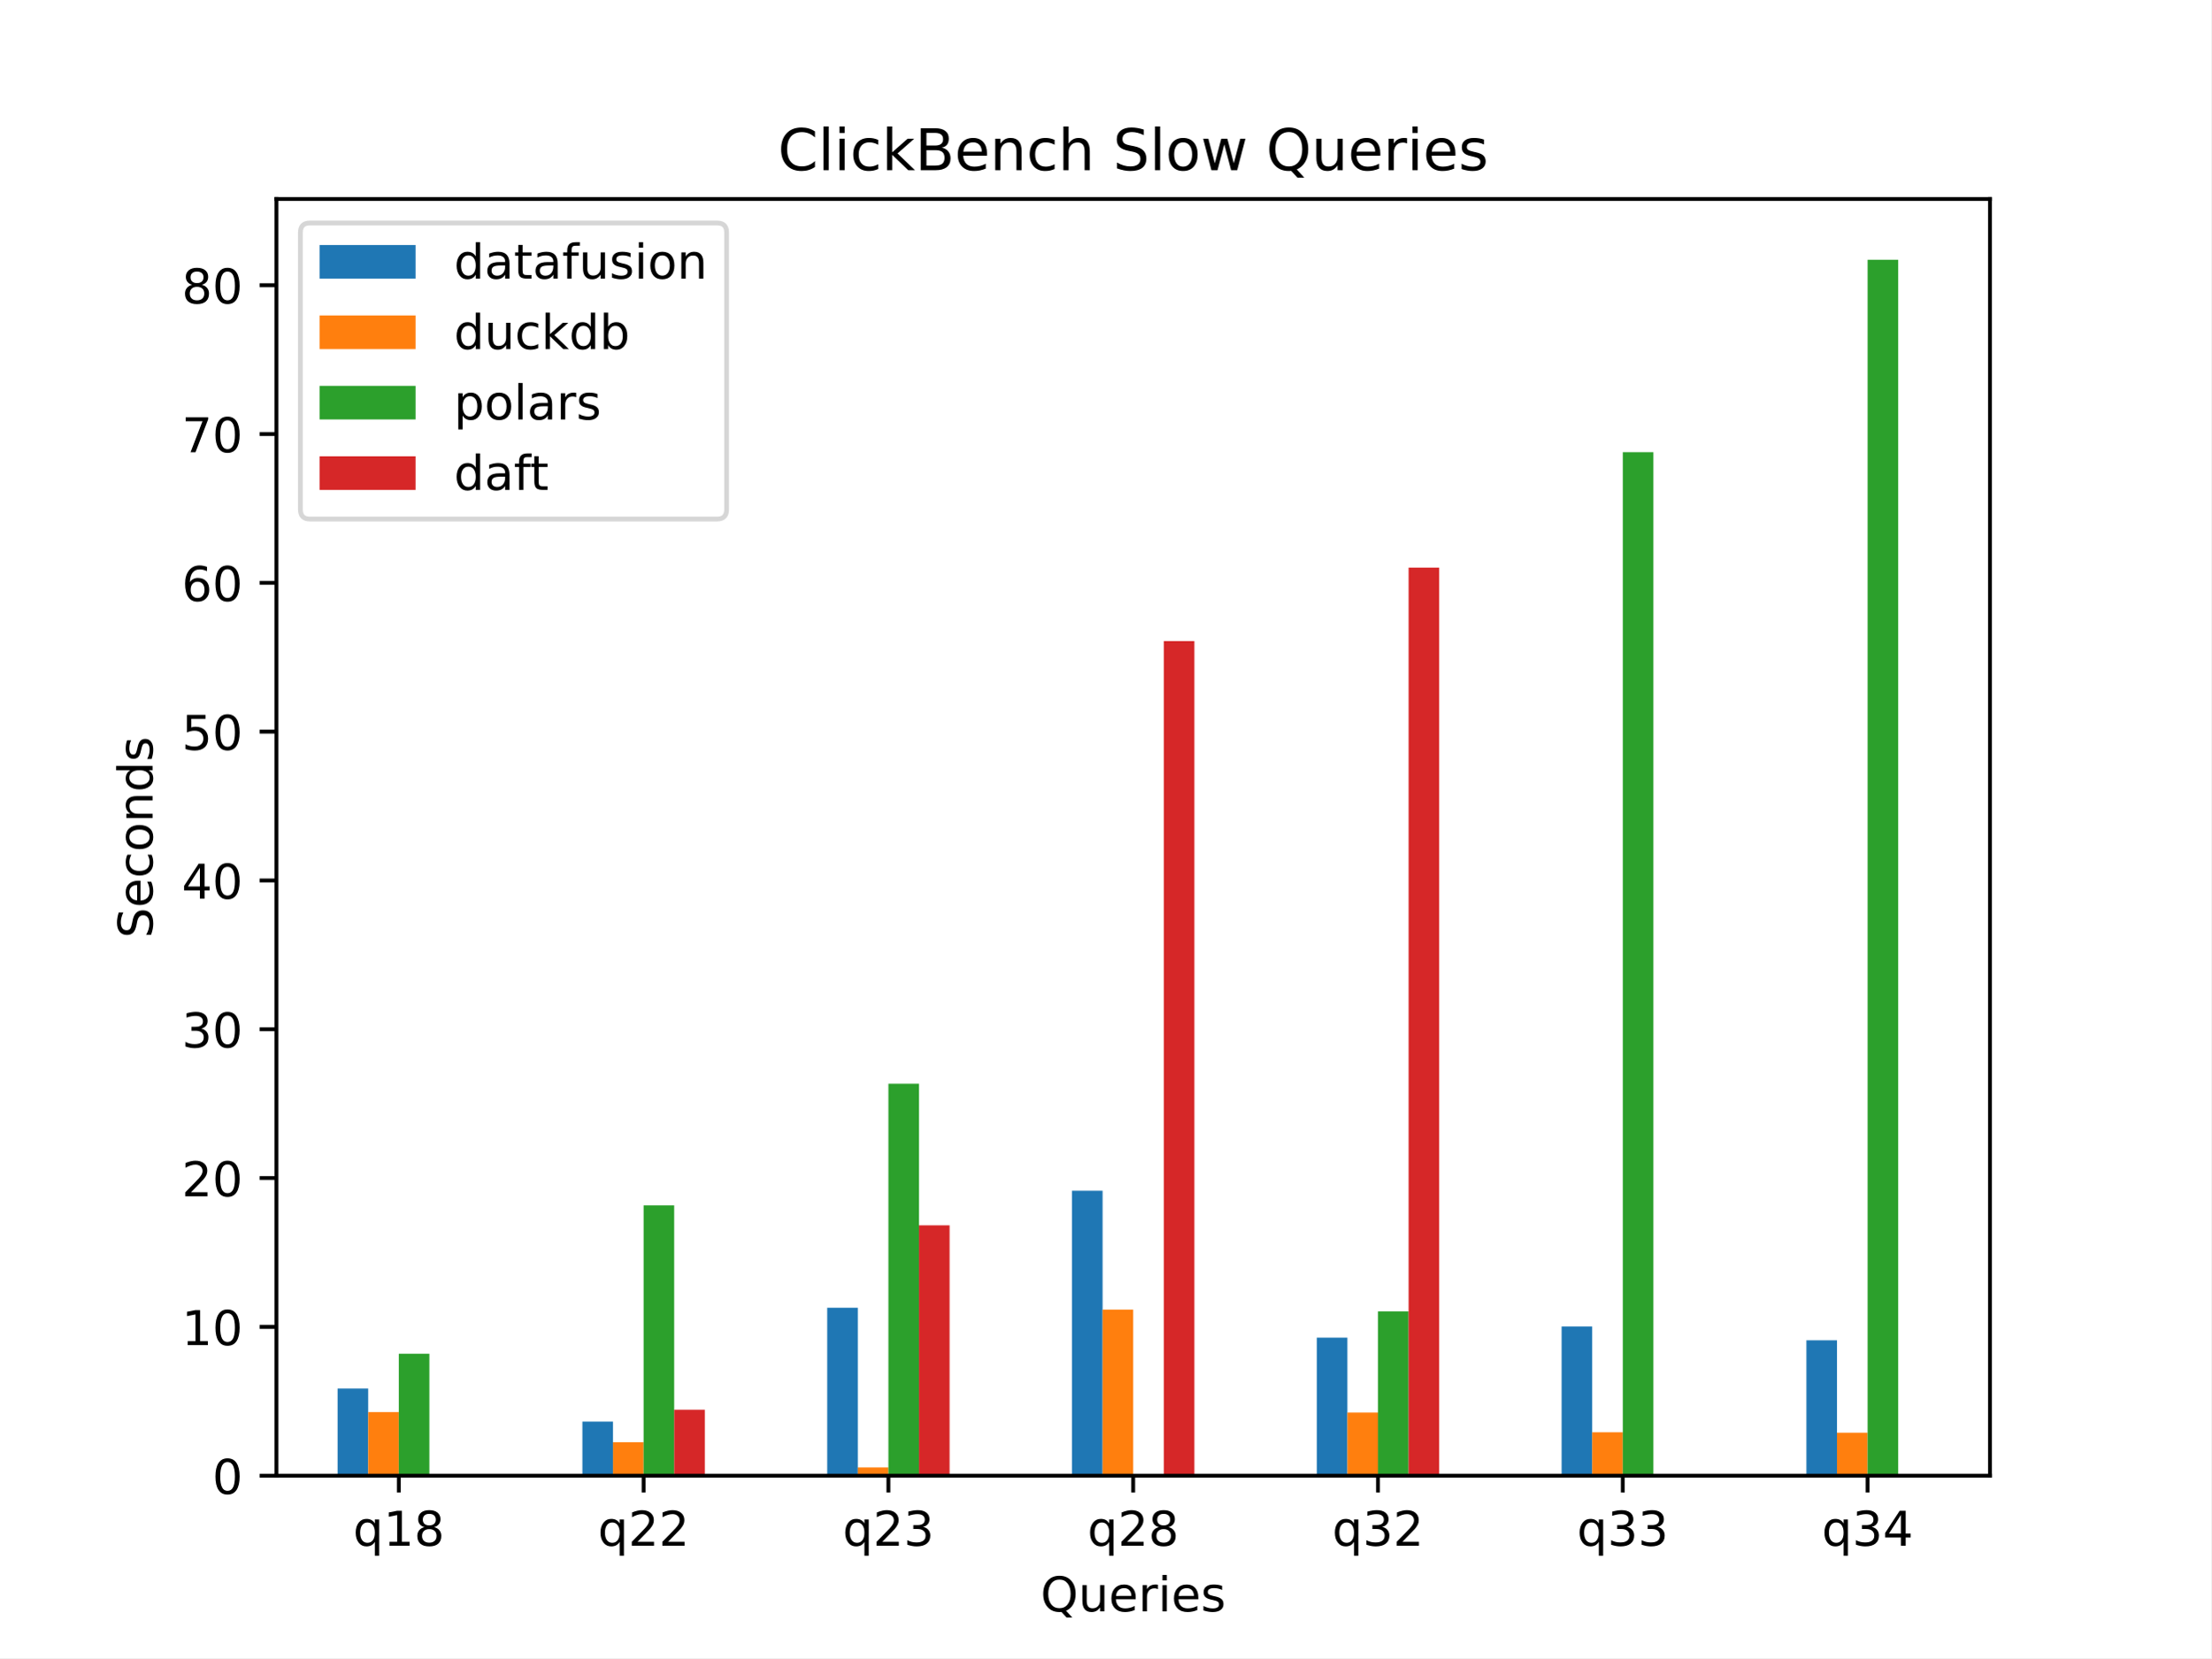
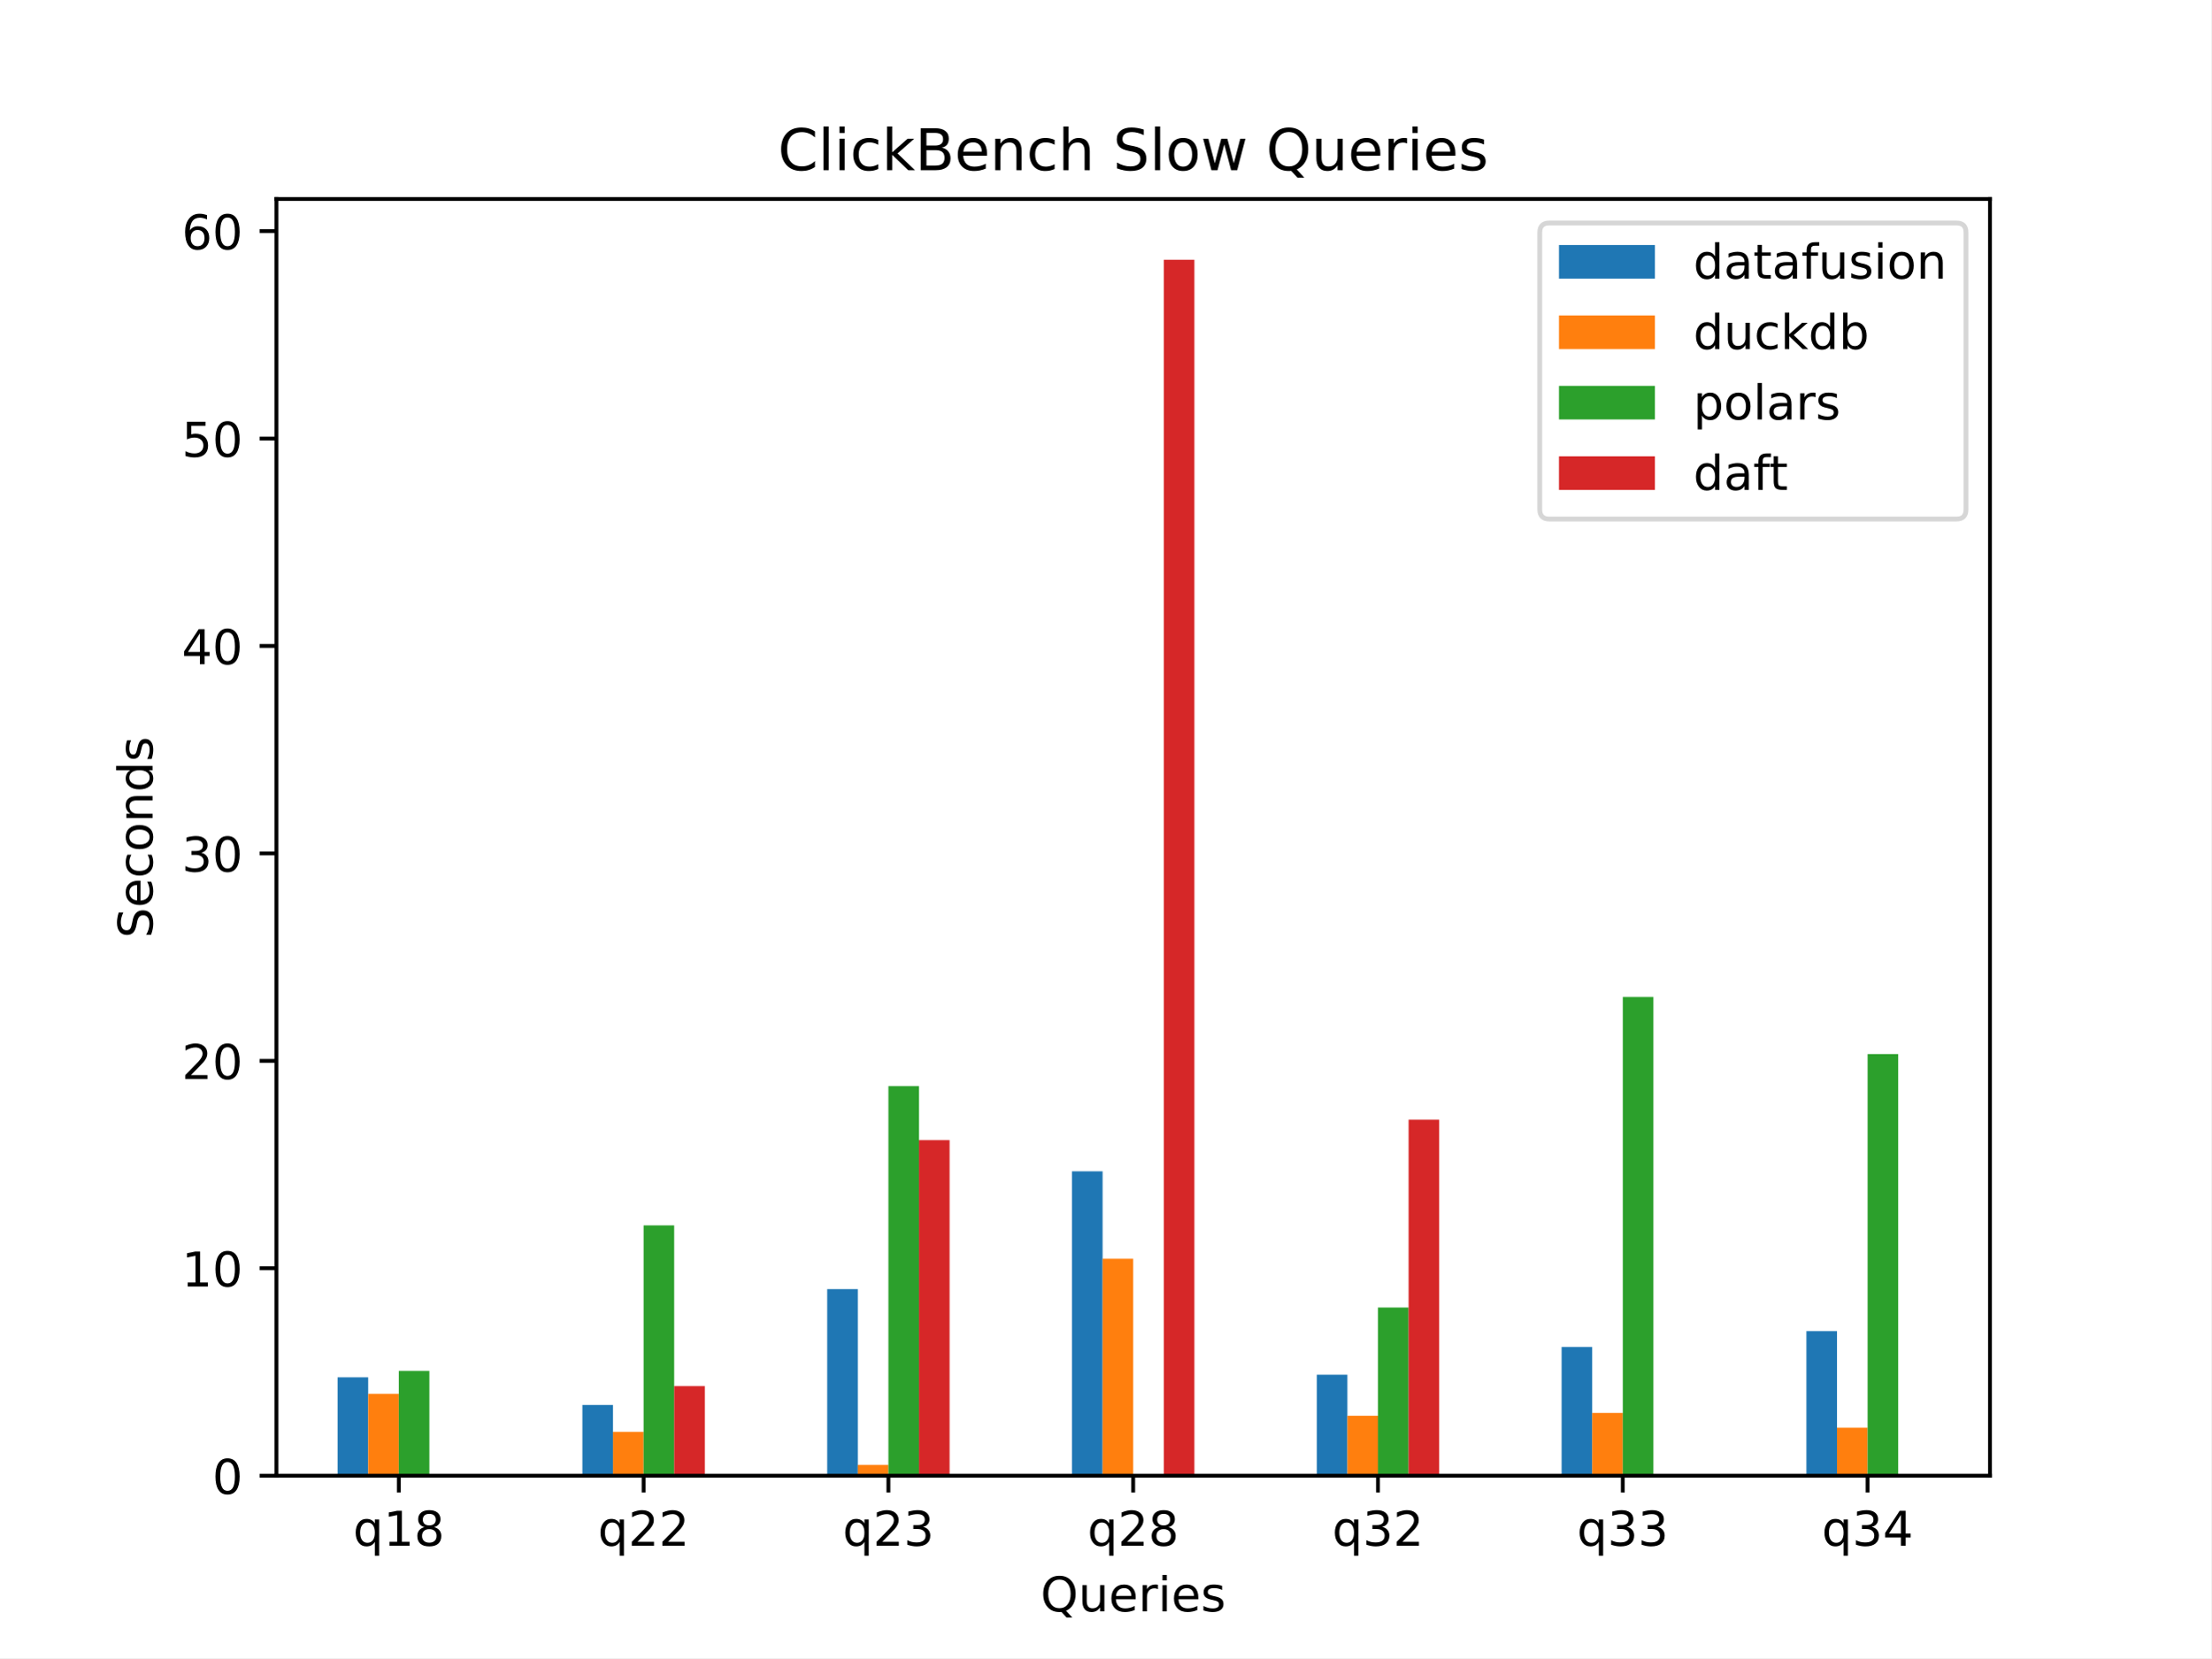
<svg xmlns="http://www.w3.org/2000/svg" xmlns:xlink="http://www.w3.org/1999/xlink" width="460.8pt" height="345.6pt" viewBox="0 0 460.8 345.6" version="1.1">
  <defs>
    <style type="text/css">*{stroke-linejoin: round; stroke-linecap: butt}</style>
  </defs>
  <g id="figure_1">
    <g id="patch_1">
      <path d="M 0 345.6  L 460.8 345.6  L 460.8 0  L 0 0  z " style="fill: #ffffff" />
    </g>
    <g id="axes_1">
      <g id="patch_2">
        <path d="M 57.6 307.584  L 414.72 307.584  L 414.72 41.472  L 57.6 41.472  z " style="fill: #ffffff" />
      </g>
      <g id="patch_3">
-         <path d="M 70.354 307.584  L 76.731 307.584  L 76.731 289.421  L 70.354 289.421  z " clip-path="url(#p7f874fb945)" style="fill: #1f77b4" />
+         <path d="M 70.354 307.584  L 76.731 307.584  L 76.731 287.077  L 70.354 287.077  z " clip-path="url(#p76b7180a8f)" style="fill: #1f77b4" />
      </g>
      <g id="patch_4">
-         <path d="M 121.371 307.584  L 127.749 307.584  L 127.749 296.306  L 121.371 296.306  z " clip-path="url(#p7f874fb945)" style="fill: #1f77b4" />
+         <path d="M 121.371 307.584  L 127.749 307.584  L 127.749 292.837  L 121.371 292.837  z " clip-path="url(#p76b7180a8f)" style="fill: #1f77b4" />
      </g>
      <g id="patch_5">
-         <path d="M 172.389 307.584  L 178.766 307.584  L 178.766 272.574  L 172.389 272.574  z " clip-path="url(#p7f874fb945)" style="fill: #1f77b4" />
+         <path d="M 172.389 307.584  L 178.766 307.584  L 178.766 268.687  L 172.389 268.687  z " clip-path="url(#p76b7180a8f)" style="fill: #1f77b4" />
      </g>
      <g id="patch_6">
-         <path d="M 223.406 307.584  L 229.783 307.584  L 229.783 248.18  L 223.406 248.18  z " clip-path="url(#p7f874fb945)" style="fill: #1f77b4" />
+         <path d="M 223.406 307.584  L 229.783 307.584  L 229.783 244.136  L 223.406 244.136  z " clip-path="url(#p76b7180a8f)" style="fill: #1f77b4" />
      </g>
      <g id="patch_7">
-         <path d="M 274.423 307.584  L 280.8 307.584  L 280.8 278.8  L 274.423 278.8  z " clip-path="url(#p7f874fb945)" style="fill: #1f77b4" />
+         <path d="M 274.423 307.584  L 280.8 307.584  L 280.8 286.532  L 274.423 286.532  z " clip-path="url(#p76b7180a8f)" style="fill: #1f77b4" />
      </g>
      <g id="patch_8">
-         <path d="M 325.44 307.584  L 331.817 307.584  L 331.817 276.492  L 325.44 276.492  z " clip-path="url(#p7f874fb945)" style="fill: #1f77b4" />
+         <path d="M 325.44 307.584  L 331.817 307.584  L 331.817 280.75  L 325.44 280.75  z " clip-path="url(#p76b7180a8f)" style="fill: #1f77b4" />
      </g>
      <g id="patch_9">
-         <path d="M 376.457 307.584  L 382.834 307.584  L 382.834 279.36  L 376.457 279.36  z " clip-path="url(#p7f874fb945)" style="fill: #1f77b4" />
+         <path d="M 376.457 307.584  L 382.834 307.584  L 382.834 277.456  L 376.457 277.456  z " clip-path="url(#p76b7180a8f)" style="fill: #1f77b4" />
      </g>
      <g id="patch_10">
-         <path d="M 76.731 307.584  L 83.109 307.584  L 83.109 294.324  L 76.731 294.324  z " clip-path="url(#p7f874fb945)" style="fill: #ff7f0e" />
+         <path d="M 76.731 307.584  L 83.109 307.584  L 83.109 290.519  L 76.731 290.519  z " clip-path="url(#p76b7180a8f)" style="fill: #ff7f0e" />
      </g>
      <g id="patch_11">
-         <path d="M 127.749 307.584  L 134.126 307.584  L 134.126 300.602  L 127.749 300.602  z " clip-path="url(#p7f874fb945)" style="fill: #ff7f0e" />
+         <path d="M 127.749 307.584  L 134.126 307.584  L 134.126 298.451  L 127.749 298.451  z " clip-path="url(#p76b7180a8f)" style="fill: #ff7f0e" />
      </g>
      <g id="patch_12">
-         <path d="M 178.766 307.584  L 185.143 307.584  L 185.143 305.86  L 178.766 305.86  z " clip-path="url(#p7f874fb945)" style="fill: #ff7f0e" />
+         <path d="M 178.766 307.584  L 185.143 307.584  L 185.143 305.338  L 178.766 305.338  z " clip-path="url(#p76b7180a8f)" style="fill: #ff7f0e" />
      </g>
      <g id="patch_13">
-         <path d="M 229.783 307.584  L 236.16 307.584  L 236.16 272.976  L 229.783 272.976  z " clip-path="url(#p7f874fb945)" style="fill: #ff7f0e" />
+         <path d="M 229.783 307.584  L 236.16 307.584  L 236.16 262.363  L 229.783 262.363  z " clip-path="url(#p76b7180a8f)" style="fill: #ff7f0e" />
      </g>
      <g id="patch_14">
-         <path d="M 280.8 307.584  L 287.177 307.584  L 287.177 294.422  L 280.8 294.422  z " clip-path="url(#p7f874fb945)" style="fill: #ff7f0e" />
+         <path d="M 280.8 307.584  L 287.177 307.584  L 287.177 295.101  L 280.8 295.101  z " clip-path="url(#p76b7180a8f)" style="fill: #ff7f0e" />
      </g>
      <g id="patch_15">
-         <path d="M 331.817 307.584  L 338.194 307.584  L 338.194 298.53  L 331.817 298.53  z " clip-path="url(#p7f874fb945)" style="fill: #ff7f0e" />
+         <path d="M 331.817 307.584  L 338.194 307.584  L 338.194 294.491  L 331.817 294.491  z " clip-path="url(#p76b7180a8f)" style="fill: #ff7f0e" />
      </g>
      <g id="patch_16">
-         <path d="M 382.834 307.584  L 389.211 307.584  L 389.211 298.632  L 382.834 298.632  z " clip-path="url(#p7f874fb945)" style="fill: #ff7f0e" />
+         <path d="M 382.834 307.584  L 389.211 307.584  L 389.211 297.577  L 382.834 297.577  z " clip-path="url(#p76b7180a8f)" style="fill: #ff7f0e" />
      </g>
      <g id="patch_17">
-         <path d="M 83.109 307.584  L 89.486 307.584  L 89.486 282.162  L 83.109 282.162  z " clip-path="url(#p7f874fb945)" style="fill: #2ca02c" />
+         <path d="M 83.109 307.584  L 89.486 307.584  L 89.486 285.75  L 83.109 285.75  z " clip-path="url(#p76b7180a8f)" style="fill: #2ca02c" />
      </g>
      <g id="patch_18">
-         <path d="M 134.126 307.584  L 140.503 307.584  L 140.503 251.238  L 134.126 251.238  z " clip-path="url(#p7f874fb945)" style="fill: #2ca02c" />
+         <path d="M 134.126 307.584  L 140.503 307.584  L 140.503 255.407  L 134.126 255.407  z " clip-path="url(#p76b7180a8f)" style="fill: #2ca02c" />
      </g>
      <g id="patch_19">
-         <path d="M 185.143 307.584  L 191.52 307.584  L 191.52 225.879  L 185.143 225.879  z " clip-path="url(#p7f874fb945)" style="fill: #2ca02c" />
+         <path d="M 185.143 307.584  L 191.52 307.584  L 191.52 226.386  L 185.143 226.386  z " clip-path="url(#p76b7180a8f)" style="fill: #2ca02c" />
      </g>
      <g id="patch_20">
-         <path d="M 236.16 307.584  L 242.537 307.584  L 242.537 307.584  L 236.16 307.584  z " clip-path="url(#p7f874fb945)" style="fill: #2ca02c" />
+         <path d="M 236.16 307.584  L 242.537 307.584  L 242.537 307.584  L 236.16 307.584  z " clip-path="url(#p76b7180a8f)" style="fill: #2ca02c" />
      </g>
      <g id="patch_21">
-         <path d="M 287.177 307.584  L 293.554 307.584  L 293.554 273.342  L 287.177 273.342  z " clip-path="url(#p7f874fb945)" style="fill: #2ca02c" />
+         <path d="M 287.177 307.584  L 293.554 307.584  L 293.554 272.52  L 287.177 272.52  z " clip-path="url(#p76b7180a8f)" style="fill: #2ca02c" />
      </g>
      <g id="patch_22">
-         <path d="M 338.194 307.584  L 344.571 307.584  L 344.571 94.243  L 338.194 94.243  z " clip-path="url(#p7f874fb945)" style="fill: #2ca02c" />
+         <path d="M 338.194 307.584  L 344.571 307.584  L 344.571 207.803  L 338.194 207.803  z " clip-path="url(#p76b7180a8f)" style="fill: #2ca02c" />
      </g>
      <g id="patch_23">
-         <path d="M 389.211 307.584  L 395.589 307.584  L 395.589 54.144  L 389.211 54.144  z " clip-path="url(#p7f874fb945)" style="fill: #2ca02c" />
+         <path d="M 389.211 307.584  L 395.589 307.584  L 395.589 219.715  L 389.211 219.715  z " clip-path="url(#p76b7180a8f)" style="fill: #2ca02c" />
      </g>
      <g id="patch_24">
-         <path d="M 89.486 307.584  L 95.863 307.584  L 95.863 307.584  L 89.486 307.584  z " clip-path="url(#p7f874fb945)" style="fill: #d62728" />
+         <path d="M 89.486 307.584  L 95.863 307.584  L 95.863 307.584  L 89.486 307.584  z " clip-path="url(#p76b7180a8f)" style="fill: #d62728" />
      </g>
      <g id="patch_25">
-         <path d="M 140.503 307.584  L 146.88 307.584  L 146.88 293.838  L 140.503 293.838  z " clip-path="url(#p7f874fb945)" style="fill: #d62728" />
+         <path d="M 140.503 307.584  L 146.88 307.584  L 146.88 288.902  L 140.503 288.902  z " clip-path="url(#p76b7180a8f)" style="fill: #d62728" />
      </g>
      <g id="patch_26">
-         <path d="M 191.52 307.584  L 197.897 307.584  L 197.897 255.395  L 191.52 255.395  z " clip-path="url(#p7f874fb945)" style="fill: #d62728" />
+         <path d="M 191.52 307.584  L 197.897 307.584  L 197.897 237.633  L 191.52 237.633  z " clip-path="url(#p76b7180a8f)" style="fill: #d62728" />
      </g>
      <g id="patch_27">
-         <path d="M 242.537 307.584  L 248.914 307.584  L 248.914 133.621  L 242.537 133.621  z " clip-path="url(#p7f874fb945)" style="fill: #d62728" />
+         <path d="M 242.537 307.584  L 248.914 307.584  L 248.914 54.144  L 242.537 54.144  z " clip-path="url(#p76b7180a8f)" style="fill: #d62728" />
      </g>
      <g id="patch_28">
-         <path d="M 293.554 307.584  L 299.931 307.584  L 299.931 118.305  L 293.554 118.305  z " clip-path="url(#p7f874fb945)" style="fill: #d62728" />
+         <path d="M 293.554 307.584  L 299.931 307.584  L 299.931 233.383  L 293.554 233.383  z " clip-path="url(#p76b7180a8f)" style="fill: #d62728" />
      </g>
      <g id="patch_29">
-         <path d="M 344.571 307.584  L 350.949 307.584  L 350.949 307.584  L 344.571 307.584  z " clip-path="url(#p7f874fb945)" style="fill: #d62728" />
+         <path d="M 344.571 307.584  L 350.949 307.584  L 350.949 307.584  L 344.571 307.584  z " clip-path="url(#p76b7180a8f)" style="fill: #d62728" />
      </g>
      <g id="patch_30">
-         <path d="M 395.589 307.584  L 401.966 307.584  L 401.966 307.584  L 395.589 307.584  z " clip-path="url(#p7f874fb945)" style="fill: #d62728" />
+         <path d="M 395.589 307.584  L 401.966 307.584  L 401.966 307.584  L 395.589 307.584  z " clip-path="url(#p76b7180a8f)" style="fill: #d62728" />
      </g>
      <g id="matplotlib.axis_1">
        <g id="xtick_1">
          <g id="line2d_1">
            <defs>
-               <path id="m554e2fc0b5" d="M 0 0  L 0 3.5  " style="stroke: #000000; stroke-width: 0.8" />
-             </defs>
-             <g>
-               <use xlink:href="#m554e2fc0b5" x="83.109" y="307.584" style="stroke: #000000; stroke-width: 0.8" />
+               <path id="m00001c3cc9" d="M 0 0  L 0 3.5  " style="stroke: #000000; stroke-width: 0.8" />
+             </defs>
+             <g>
+               <use xlink:href="#m00001c3cc9" x="83.109" y="307.584" style="stroke: #000000; stroke-width: 0.8" />
            </g>
          </g>
          <g id="text_1">
            <g transform="translate(73.57185 322.1824) scale(0.1 -0.1)">
              <defs>
                <path id="DejaVuSans-71" d="M 947 1747  Q 947 1113 1208 752  Q 1469 391 1925 391  Q 2381 391 2643 752  Q 2906 1113 2906 1747  Q 2906 2381 2643 2742  Q 2381 3103 1925 3103  Q 1469 3103 1208 2742  Q 947 2381 947 1747  z M 2906 525  Q 2725 213 2448 61  Q 2172 -91 1784 -91  Q 1150 -91 751 415  Q 353 922 353 1747  Q 353 2572 751 3078  Q 1150 3584 1784 3584  Q 2172 3584 2448 3432  Q 2725 3281 2906 2969  L 2906 3500  L 3481 3500  L 3481 -1331  L 2906 -1331  L 2906 525  z " transform="scale(0.015625)" />
                <path id="DejaVuSans-31" d="M 794 531  L 1825 531  L 1825 4091  L 703 3866  L 703 4441  L 1819 4666  L 2450 4666  L 2450 531  L 3481 531  L 3481 0  L 794 0  L 794 531  z " transform="scale(0.015625)" />
                <path id="DejaVuSans-38" d="M 2034 2216  Q 1584 2216 1326 1975  Q 1069 1734 1069 1313  Q 1069 891 1326 650  Q 1584 409 2034 409  Q 2484 409 2743 651  Q 3003 894 3003 1313  Q 3003 1734 2745 1975  Q 2488 2216 2034 2216  z M 1403 2484  Q 997 2584 770 2862  Q 544 3141 544 3541  Q 544 4100 942 4425  Q 1341 4750 2034 4750  Q 2731 4750 3128 4425  Q 3525 4100 3525 3541  Q 3525 3141 3298 2862  Q 3072 2584 2669 2484  Q 3125 2378 3379 2068  Q 3634 1759 3634 1313  Q 3634 634 3220 271  Q 2806 -91 2034 -91  Q 1263 -91 848 271  Q 434 634 434 1313  Q 434 1759 690 2068  Q 947 2378 1403 2484  z M 1172 3481  Q 1172 3119 1398 2916  Q 1625 2713 2034 2713  Q 2441 2713 2670 2916  Q 2900 3119 2900 3481  Q 2900 3844 2670 4047  Q 2441 4250 2034 4250  Q 1625 4250 1398 4047  Q 1172 3844 1172 3481  z " transform="scale(0.015625)" />
              </defs>
              <use xlink:href="#DejaVuSans-71" />
              <use xlink:href="#DejaVuSans-31" transform="translate(63.47656 0)" />
              <use xlink:href="#DejaVuSans-38" transform="translate(127.0996 0)" />
            </g>
          </g>
        </g>
        <g id="xtick_2">
          <g id="line2d_2">
            <g>
-               <use xlink:href="#m554e2fc0b5" x="134.126" y="307.584" style="stroke: #000000; stroke-width: 0.8" />
+               <use xlink:href="#m00001c3cc9" x="134.126" y="307.584" style="stroke: #000000; stroke-width: 0.8" />
            </g>
          </g>
          <g id="text_2">
            <g transform="translate(124.589 322.1824) scale(0.1 -0.1)">
              <defs>
                <path id="DejaVuSans-32" d="M 1228 531  L 3431 531  L 3431 0  L 469 0  L 469 531  Q 828 903 1448 1529  Q 2069 2156 2228 2338  Q 2531 2678 2651 2914  Q 2772 3150 2772 3378  Q 2772 3750 2511 3984  Q 2250 4219 1831 4219  Q 1534 4219 1204 4116  Q 875 4013 500 3803  L 500 4441  Q 881 4594 1212 4672  Q 1544 4750 1819 4750  Q 2544 4750 2975 4387  Q 3406 4025 3406 3419  Q 3406 3131 3298 2873  Q 3191 2616 2906 2266  Q 2828 2175 2409 1742  Q 1991 1309 1228 531  z " transform="scale(0.015625)" />
              </defs>
              <use xlink:href="#DejaVuSans-71" />
              <use xlink:href="#DejaVuSans-32" transform="translate(63.47656 0)" />
              <use xlink:href="#DejaVuSans-32" transform="translate(127.0996 0)" />
            </g>
          </g>
        </g>
        <g id="xtick_3">
          <g id="line2d_3">
            <g>
-               <use xlink:href="#m554e2fc0b5" x="185.143" y="307.584" style="stroke: #000000; stroke-width: 0.8" />
+               <use xlink:href="#m00001c3cc9" x="185.143" y="307.584" style="stroke: #000000; stroke-width: 0.8" />
            </g>
          </g>
          <g id="text_3">
            <g transform="translate(175.6061 322.1824) scale(0.1 -0.1)">
              <defs>
                <path id="DejaVuSans-33" d="M 2597 2516  Q 3050 2419 3304 2112  Q 3559 1806 3559 1356  Q 3559 666 3084 287  Q 2609 -91 1734 -91  Q 1441 -91 1130 -33  Q 819 25 488 141  L 488 750  Q 750 597 1062 519  Q 1375 441 1716 441  Q 2309 441 2620 675  Q 2931 909 2931 1356  Q 2931 1769 2642 2001  Q 2353 2234 1838 2234  L 1294 2234  L 1294 2753  L 1863 2753  Q 2328 2753 2575 2939  Q 2822 3125 2822 3475  Q 2822 3834 2567 4026  Q 2313 4219 1838 4219  Q 1578 4219 1281 4162  Q 984 4106 628 3988  L 628 4550  Q 988 4650 1302 4700  Q 1616 4750 1894 4750  Q 2613 4750 3031 4423  Q 3450 4097 3450 3541  Q 3450 3153 3228 2886  Q 3006 2619 2597 2516  z " transform="scale(0.015625)" />
              </defs>
              <use xlink:href="#DejaVuSans-71" />
              <use xlink:href="#DejaVuSans-32" transform="translate(63.47656 0)" />
              <use xlink:href="#DejaVuSans-33" transform="translate(127.0996 0)" />
            </g>
          </g>
        </g>
        <g id="xtick_4">
          <g id="line2d_4">
            <g>
-               <use xlink:href="#m554e2fc0b5" x="236.16" y="307.584" style="stroke: #000000; stroke-width: 0.8" />
+               <use xlink:href="#m00001c3cc9" x="236.16" y="307.584" style="stroke: #000000; stroke-width: 0.8" />
            </g>
          </g>
          <g id="text_4">
            <g transform="translate(226.6233 322.1824) scale(0.1 -0.1)">
              <use xlink:href="#DejaVuSans-71" />
              <use xlink:href="#DejaVuSans-32" transform="translate(63.47656 0)" />
              <use xlink:href="#DejaVuSans-38" transform="translate(127.0996 0)" />
            </g>
          </g>
        </g>
        <g id="xtick_5">
          <g id="line2d_5">
            <g>
-               <use xlink:href="#m554e2fc0b5" x="287.177" y="307.584" style="stroke: #000000; stroke-width: 0.8" />
+               <use xlink:href="#m00001c3cc9" x="287.177" y="307.584" style="stroke: #000000; stroke-width: 0.8" />
            </g>
          </g>
          <g id="text_5">
            <g transform="translate(277.6404 322.1824) scale(0.1 -0.1)">
              <use xlink:href="#DejaVuSans-71" />
              <use xlink:href="#DejaVuSans-33" transform="translate(63.47656 0)" />
              <use xlink:href="#DejaVuSans-32" transform="translate(127.0996 0)" />
            </g>
          </g>
        </g>
        <g id="xtick_6">
          <g id="line2d_6">
            <g>
-               <use xlink:href="#m554e2fc0b5" x="338.194" y="307.584" style="stroke: #000000; stroke-width: 0.8" />
+               <use xlink:href="#m00001c3cc9" x="338.194" y="307.584" style="stroke: #000000; stroke-width: 0.8" />
            </g>
          </g>
          <g id="text_6">
            <g transform="translate(328.6576 322.1824) scale(0.1 -0.1)">
              <use xlink:href="#DejaVuSans-71" />
              <use xlink:href="#DejaVuSans-33" transform="translate(63.47656 0)" />
              <use xlink:href="#DejaVuSans-33" transform="translate(127.0996 0)" />
            </g>
          </g>
        </g>
        <g id="xtick_7">
          <g id="line2d_7">
            <g>
-               <use xlink:href="#m554e2fc0b5" x="389.211" y="307.584" style="stroke: #000000; stroke-width: 0.8" />
+               <use xlink:href="#m00001c3cc9" x="389.211" y="307.584" style="stroke: #000000; stroke-width: 0.8" />
            </g>
          </g>
          <g id="text_7">
            <g transform="translate(379.6747 322.1824) scale(0.1 -0.1)">
              <defs>
                <path id="DejaVuSans-34" d="M 2419 4116  L 825 1625  L 2419 1625  L 2419 4116  z M 2253 4666  L 3047 4666  L 3047 1625  L 3713 1625  L 3713 1100  L 3047 1100  L 3047 0  L 2419 0  L 2419 1100  L 313 1100  L 313 1709  L 2253 4666  z " transform="scale(0.015625)" />
              </defs>
              <use xlink:href="#DejaVuSans-71" />
              <use xlink:href="#DejaVuSans-33" transform="translate(63.47656 0)" />
              <use xlink:href="#DejaVuSans-34" transform="translate(127.0996 0)" />
            </g>
          </g>
        </g>
        <g id="text_8">
          <g transform="translate(216.853 335.8606) scale(0.1 -0.1)">
            <defs>
              <path id="DejaVuSans-51" d="M 2522 4238  Q 1834 4238 1429 3725  Q 1025 3213 1025 2328  Q 1025 1447 1429 934  Q 1834 422 2522 422  Q 3209 422 3611 934  Q 4013 1447 4013 2328  Q 4013 3213 3611 3725  Q 3209 4238 2522 4238  z M 3406 84  L 4238 -825  L 3475 -825  L 2784 -78  Q 2681 -84 2626 -87  Q 2572 -91 2522 -91  Q 1538 -91 948 567  Q 359 1225 359 2328  Q 359 3434 948 4092  Q 1538 4750 2522 4750  Q 3503 4750 4090 4092  Q 4678 3434 4678 2328  Q 4678 1516 4351 937  Q 4025 359 3406 84  z " transform="scale(0.015625)" />
              <path id="DejaVuSans-75" d="M 544 1381  L 544 3500  L 1119 3500  L 1119 1403  Q 1119 906 1312 657  Q 1506 409 1894 409  Q 2359 409 2629 706  Q 2900 1003 2900 1516  L 2900 3500  L 3475 3500  L 3475 0  L 2900 0  L 2900 538  Q 2691 219 2414 64  Q 2138 -91 1772 -91  Q 1169 -91 856 284  Q 544 659 544 1381  z M 1991 3584  L 1991 3584  z " transform="scale(0.015625)" />
              <path id="DejaVuSans-65" d="M 3597 1894  L 3597 1613  L 953 1613  Q 991 1019 1311 708  Q 1631 397 2203 397  Q 2534 397 2845 478  Q 3156 559 3463 722  L 3463 178  Q 3153 47 2828 -22  Q 2503 -91 2169 -91  Q 1331 -91 842 396  Q 353 884 353 1716  Q 353 2575 817 3079  Q 1281 3584 2069 3584  Q 2775 3584 3186 3129  Q 3597 2675 3597 1894  z M 3022 2063  Q 3016 2534 2758 2815  Q 2500 3097 2075 3097  Q 1594 3097 1305 2825  Q 1016 2553 972 2059  L 3022 2063  z " transform="scale(0.015625)" />
              <path id="DejaVuSans-72" d="M 2631 2963  Q 2534 3019 2420 3045  Q 2306 3072 2169 3072  Q 1681 3072 1420 2755  Q 1159 2438 1159 1844  L 1159 0  L 581 0  L 581 3500  L 1159 3500  L 1159 2956  Q 1341 3275 1631 3429  Q 1922 3584 2338 3584  Q 2397 3584 2469 3576  Q 2541 3569 2628 3553  L 2631 2963  z " transform="scale(0.015625)" />
              <path id="DejaVuSans-69" d="M 603 3500  L 1178 3500  L 1178 0  L 603 0  L 603 3500  z M 603 4863  L 1178 4863  L 1178 4134  L 603 4134  L 603 4863  z " transform="scale(0.015625)" />
              <path id="DejaVuSans-73" d="M 2834 3397  L 2834 2853  Q 2591 2978 2328 3040  Q 2066 3103 1784 3103  Q 1356 3103 1142 2972  Q 928 2841 928 2578  Q 928 2378 1081 2264  Q 1234 2150 1697 2047  L 1894 2003  Q 2506 1872 2764 1633  Q 3022 1394 3022 966  Q 3022 478 2636 193  Q 2250 -91 1575 -91  Q 1294 -91 989 -36  Q 684 19 347 128  L 347 722  Q 666 556 975 473  Q 1284 391 1588 391  Q 1994 391 2212 530  Q 2431 669 2431 922  Q 2431 1156 2273 1281  Q 2116 1406 1581 1522  L 1381 1569  Q 847 1681 609 1914  Q 372 2147 372 2553  Q 372 3047 722 3315  Q 1072 3584 1716 3584  Q 2034 3584 2315 3537  Q 2597 3491 2834 3397  z " transform="scale(0.015625)" />
            </defs>
            <use xlink:href="#DejaVuSans-51" />
            <use xlink:href="#DejaVuSans-75" transform="translate(78.71094 0)" />
            <use xlink:href="#DejaVuSans-65" transform="translate(142.0898 0)" />
            <use xlink:href="#DejaVuSans-72" transform="translate(203.6133 0)" />
            <use xlink:href="#DejaVuSans-69" transform="translate(244.7266 0)" />
            <use xlink:href="#DejaVuSans-65" transform="translate(272.5098 0)" />
            <use xlink:href="#DejaVuSans-73" transform="translate(334.0332 0)" />
          </g>
        </g>
      </g>
      <g id="matplotlib.axis_2">
        <g id="ytick_1">
          <g id="line2d_8">
            <defs>
-               <path id="mbce849fb84" d="M 0 0  L -3.5 0  " style="stroke: #000000; stroke-width: 0.8" />
-             </defs>
-             <g>
-               <use xlink:href="#mbce849fb84" x="57.6" y="307.584" style="stroke: #000000; stroke-width: 0.8" />
+               <path id="mf049961cd5" d="M 0 0  L -3.5 0  " style="stroke: #000000; stroke-width: 0.8" />
+             </defs>
+             <g>
+               <use xlink:href="#mf049961cd5" x="57.6" y="307.584" style="stroke: #000000; stroke-width: 0.8" />
            </g>
          </g>
          <g id="text_9">
            <g transform="translate(44.2375 311.3832) scale(0.1 -0.1)">
              <defs>
                <path id="DejaVuSans-30" d="M 2034 4250  Q 1547 4250 1301 3770  Q 1056 3291 1056 2328  Q 1056 1369 1301 889  Q 1547 409 2034 409  Q 2525 409 2770 889  Q 3016 1369 3016 2328  Q 3016 3291 2770 3770  Q 2525 4250 2034 4250  z M 2034 4750  Q 2819 4750 3233 4129  Q 3647 3509 3647 2328  Q 3647 1150 3233 529  Q 2819 -91 2034 -91  Q 1250 -91 836 529  Q 422 1150 422 2328  Q 422 3509 836 4129  Q 1250 4750 2034 4750  z " transform="scale(0.015625)" />
              </defs>
              <use xlink:href="#DejaVuSans-30" />
            </g>
          </g>
        </g>
        <g id="ytick_2">
          <g id="line2d_9">
            <g>
-               <use xlink:href="#mbce849fb84" x="57.6" y="276.566" style="stroke: #000000; stroke-width: 0.8" />
+               <use xlink:href="#mf049961cd5" x="57.6" y="264.347" style="stroke: #000000; stroke-width: 0.8" />
            </g>
          </g>
          <g id="text_10">
-             <g transform="translate(37.875 280.365) scale(0.1 -0.1)">
+             <g transform="translate(37.875 268.1465) scale(0.1 -0.1)">
              <use xlink:href="#DejaVuSans-31" />
              <use xlink:href="#DejaVuSans-30" transform="translate(63.62305 0)" />
            </g>
          </g>
        </g>
        <g id="ytick_3">
          <g id="line2d_10">
            <g>
-               <use xlink:href="#mbce849fb84" x="57.6" y="245.548" style="stroke: #000000; stroke-width: 0.8" />
+               <use xlink:href="#mf049961cd5" x="57.6" y="221.111" style="stroke: #000000; stroke-width: 0.8" />
            </g>
          </g>
          <g id="text_11">
-             <g transform="translate(37.875 249.3467) scale(0.1 -0.1)">
+             <g transform="translate(37.875 224.9098) scale(0.1 -0.1)">
              <use xlink:href="#DejaVuSans-32" />
              <use xlink:href="#DejaVuSans-30" transform="translate(63.62305 0)" />
            </g>
          </g>
        </g>
        <g id="ytick_4">
          <g id="line2d_11">
            <g>
-               <use xlink:href="#mbce849fb84" x="57.6" y="214.529" style="stroke: #000000; stroke-width: 0.8" />
+               <use xlink:href="#mf049961cd5" x="57.6" y="177.874" style="stroke: #000000; stroke-width: 0.8" />
            </g>
          </g>
          <g id="text_12">
-             <g transform="translate(37.875 218.3285) scale(0.1 -0.1)">
+             <g transform="translate(37.875 181.6731) scale(0.1 -0.1)">
              <use xlink:href="#DejaVuSans-33" />
              <use xlink:href="#DejaVuSans-30" transform="translate(63.62305 0)" />
            </g>
          </g>
        </g>
        <g id="ytick_5">
          <g id="line2d_12">
            <g>
-               <use xlink:href="#mbce849fb84" x="57.6" y="183.511" style="stroke: #000000; stroke-width: 0.8" />
+               <use xlink:href="#mf049961cd5" x="57.6" y="134.637" style="stroke: #000000; stroke-width: 0.8" />
            </g>
          </g>
          <g id="text_13">
-             <g transform="translate(37.875 187.3102) scale(0.1 -0.1)">
+             <g transform="translate(37.875 138.4363) scale(0.1 -0.1)">
              <use xlink:href="#DejaVuSans-34" />
              <use xlink:href="#DejaVuSans-30" transform="translate(63.62305 0)" />
            </g>
          </g>
        </g>
        <g id="ytick_6">
          <g id="line2d_13">
            <g>
-               <use xlink:href="#mbce849fb84" x="57.6" y="152.493" style="stroke: #000000; stroke-width: 0.8" />
+               <use xlink:href="#mf049961cd5" x="57.6" y="91.4" style="stroke: #000000; stroke-width: 0.8" />
            </g>
          </g>
          <g id="text_14">
-             <g transform="translate(37.875 156.292) scale(0.1 -0.1)">
+             <g transform="translate(37.875 95.19961) scale(0.1 -0.1)">
              <defs>
                <path id="DejaVuSans-35" d="M 691 4666  L 3169 4666  L 3169 4134  L 1269 4134  L 1269 2991  Q 1406 3038 1543 3061  Q 1681 3084 1819 3084  Q 2600 3084 3056 2656  Q 3513 2228 3513 1497  Q 3513 744 3044 326  Q 2575 -91 1722 -91  Q 1428 -91 1123 -41  Q 819 9 494 109  L 494 744  Q 775 591 1075 516  Q 1375 441 1709 441  Q 2250 441 2565 725  Q 2881 1009 2881 1497  Q 2881 1984 2565 2268  Q 2250 2553 1709 2553  Q 1456 2553 1204 2497  Q 953 2441 691 2322  L 691 4666  z " transform="scale(0.015625)" />
              </defs>
              <use xlink:href="#DejaVuSans-35" />
              <use xlink:href="#DejaVuSans-30" transform="translate(63.62305 0)" />
            </g>
          </g>
        </g>
        <g id="ytick_7">
          <g id="line2d_14">
            <g>
-               <use xlink:href="#mbce849fb84" x="57.6" y="121.475" style="stroke: #000000; stroke-width: 0.8" />
+               <use xlink:href="#mf049961cd5" x="57.6" y="48.164" style="stroke: #000000; stroke-width: 0.8" />
            </g>
          </g>
          <g id="text_15">
-             <g transform="translate(37.875 125.2738) scale(0.1 -0.1)">
+             <g transform="translate(37.875 51.96289) scale(0.1 -0.1)">
              <defs>
                <path id="DejaVuSans-36" d="M 2113 2584  Q 1688 2584 1439 2293  Q 1191 2003 1191 1497  Q 1191 994 1439 701  Q 1688 409 2113 409  Q 2538 409 2786 701  Q 3034 994 3034 1497  Q 3034 2003 2786 2293  Q 2538 2584 2113 2584  z M 3366 4563  L 3366 3988  Q 3128 4100 2886 4159  Q 2644 4219 2406 4219  Q 1781 4219 1451 3797  Q 1122 3375 1075 2522  Q 1259 2794 1537 2939  Q 1816 3084 2150 3084  Q 2853 3084 3261 2657  Q 3669 2231 3669 1497  Q 3669 778 3244 343  Q 2819 -91 2113 -91  Q 1303 -91 875 529  Q 447 1150 447 2328  Q 447 3434 972 4092  Q 1497 4750 2381 4750  Q 2619 4750 2861 4703  Q 3103 4656 3366 4563  z " transform="scale(0.015625)" />
              </defs>
              <use xlink:href="#DejaVuSans-36" />
              <use xlink:href="#DejaVuSans-30" transform="translate(63.62305 0)" />
            </g>
          </g>
        </g>
-         <g id="ytick_8">
-           <g id="line2d_15">
-             <g>
-               <use xlink:href="#mbce849fb84" x="57.6" y="90.456" style="stroke: #000000; stroke-width: 0.8" />
-             </g>
-           </g>
-           <g id="text_16">
-             <g transform="translate(37.875 94.25551) scale(0.1 -0.1)">
-               <defs>
-                 <path id="DejaVuSans-37" d="M 525 4666  L 3525 4666  L 3525 4397  L 1831 0  L 1172 0  L 2766 4134  L 525 4134  L 525 4666  z " transform="scale(0.015625)" />
-               </defs>
-               <use xlink:href="#DejaVuSans-37" />
-               <use xlink:href="#DejaVuSans-30" transform="translate(63.62305 0)" />
-             </g>
-           </g>
-         </g>
-         <g id="ytick_9">
-           <g id="line2d_16">
-             <g>
-               <use xlink:href="#mbce849fb84" x="57.6" y="59.438" style="stroke: #000000; stroke-width: 0.8" />
-             </g>
-           </g>
-           <g id="text_17">
-             <g transform="translate(37.875 63.23726) scale(0.1 -0.1)">
-               <use xlink:href="#DejaVuSans-38" />
-               <use xlink:href="#DejaVuSans-30" transform="translate(63.62305 0)" />
-             </g>
-           </g>
-         </g>
-         <g id="text_18">
+         <g id="text_16">
          <g transform="translate(31.79531 195.535) rotate(-90) scale(0.1 -0.1)">
            <defs>
              <path id="DejaVuSans-53" d="M 3425 4513  L 3425 3897  Q 3066 4069 2747 4153  Q 2428 4238 2131 4238  Q 1616 4238 1336 4038  Q 1056 3838 1056 3469  Q 1056 3159 1242 3001  Q 1428 2844 1947 2747  L 2328 2669  Q 3034 2534 3370 2195  Q 3706 1856 3706 1288  Q 3706 609 3251 259  Q 2797 -91 1919 -91  Q 1588 -91 1214 -16  Q 841 59 441 206  L 441 856  Q 825 641 1194 531  Q 1563 422 1919 422  Q 2459 422 2753 634  Q 3047 847 3047 1241  Q 3047 1584 2836 1778  Q 2625 1972 2144 2069  L 1759 2144  Q 1053 2284 737 2584  Q 422 2884 422 3419  Q 422 4038 858 4394  Q 1294 4750 2059 4750  Q 2388 4750 2728 4690  Q 3069 4631 3425 4513  z " transform="scale(0.015625)" />
              <path id="DejaVuSans-63" d="M 3122 3366  L 3122 2828  Q 2878 2963 2633 3030  Q 2388 3097 2138 3097  Q 1578 3097 1268 2742  Q 959 2388 959 1747  Q 959 1106 1268 751  Q 1578 397 2138 397  Q 2388 397 2633 464  Q 2878 531 3122 666  L 3122 134  Q 2881 22 2623 -34  Q 2366 -91 2075 -91  Q 1284 -91 818 406  Q 353 903 353 1747  Q 353 2603 823 3093  Q 1294 3584 2113 3584  Q 2378 3584 2631 3529  Q 2884 3475 3122 3366  z " transform="scale(0.015625)" />
              <path id="DejaVuSans-6f" d="M 1959 3097  Q 1497 3097 1228 2736  Q 959 2375 959 1747  Q 959 1119 1226 758  Q 1494 397 1959 397  Q 2419 397 2687 759  Q 2956 1122 2956 1747  Q 2956 2369 2687 2733  Q 2419 3097 1959 3097  z M 1959 3584  Q 2709 3584 3137 3096  Q 3566 2609 3566 1747  Q 3566 888 3137 398  Q 2709 -91 1959 -91  Q 1206 -91 779 398  Q 353 888 353 1747  Q 353 2609 779 3096  Q 1206 3584 1959 3584  z " transform="scale(0.015625)" />
              <path id="DejaVuSans-6e" d="M 3513 2113  L 3513 0  L 2938 0  L 2938 2094  Q 2938 2591 2744 2837  Q 2550 3084 2163 3084  Q 1697 3084 1428 2787  Q 1159 2491 1159 1978  L 1159 0  L 581 0  L 581 3500  L 1159 3500  L 1159 2956  Q 1366 3272 1645 3428  Q 1925 3584 2291 3584  Q 2894 3584 3203 3211  Q 3513 2838 3513 2113  z " transform="scale(0.015625)" />
              <path id="DejaVuSans-64" d="M 2906 2969  L 2906 4863  L 3481 4863  L 3481 0  L 2906 0  L 2906 525  Q 2725 213 2448 61  Q 2172 -91 1784 -91  Q 1150 -91 751 415  Q 353 922 353 1747  Q 353 2572 751 3078  Q 1150 3584 1784 3584  Q 2172 3584 2448 3432  Q 2725 3281 2906 2969  z M 947 1747  Q 947 1113 1208 752  Q 1469 391 1925 391  Q 2381 391 2643 752  Q 2906 1113 2906 1747  Q 2906 2381 2643 2742  Q 2381 3103 1925 3103  Q 1469 3103 1208 2742  Q 947 2381 947 1747  z " transform="scale(0.015625)" />
            </defs>
            <use xlink:href="#DejaVuSans-53" />
            <use xlink:href="#DejaVuSans-65" transform="translate(63.47656 0)" />
            <use xlink:href="#DejaVuSans-63" transform="translate(125 0)" />
            <use xlink:href="#DejaVuSans-6f" transform="translate(179.9805 0)" />
            <use xlink:href="#DejaVuSans-6e" transform="translate(241.1621 0)" />
            <use xlink:href="#DejaVuSans-64" transform="translate(304.541 0)" />
            <use xlink:href="#DejaVuSans-73" transform="translate(368.0176 0)" />
          </g>
        </g>
      </g>
      <g id="patch_31">
        <path d="M 57.6 307.584  L 57.6 41.472  " style="fill: none; stroke: #000000; stroke-width: 0.8; stroke-linejoin: miter; stroke-linecap: square" />
      </g>
      <g id="patch_32">
        <path d="M 414.72 307.584  L 414.72 41.472  " style="fill: none; stroke: #000000; stroke-width: 0.8; stroke-linejoin: miter; stroke-linecap: square" />
      </g>
      <g id="patch_33">
        <path d="M 57.6 307.584  L 414.72 307.584  " style="fill: none; stroke: #000000; stroke-width: 0.8; stroke-linejoin: miter; stroke-linecap: square" />
      </g>
      <g id="patch_34">
        <path d="M 57.6 41.472  L 414.72 41.472  " style="fill: none; stroke: #000000; stroke-width: 0.8; stroke-linejoin: miter; stroke-linecap: square" />
      </g>
-       <g id="text_19">
+       <g id="text_17">
        <g transform="translate(162.1144 35.472) scale(0.12 -0.12)">
          <defs>
            <path id="DejaVuSans-43" d="M 4122 4306  L 4122 3641  Q 3803 3938 3442 4084  Q 3081 4231 2675 4231  Q 1875 4231 1450 3742  Q 1025 3253 1025 2328  Q 1025 1406 1450 917  Q 1875 428 2675 428  Q 3081 428 3442 575  Q 3803 722 4122 1019  L 4122 359  Q 3791 134 3420 21  Q 3050 -91 2638 -91  Q 1578 -91 968 557  Q 359 1206 359 2328  Q 359 3453 968 4101  Q 1578 4750 2638 4750  Q 3056 4750 3426 4639  Q 3797 4528 4122 4306  z " transform="scale(0.015625)" />
            <path id="DejaVuSans-6c" d="M 603 4863  L 1178 4863  L 1178 0  L 603 0  L 603 4863  z " transform="scale(0.015625)" />
            <path id="DejaVuSans-6b" d="M 581 4863  L 1159 4863  L 1159 1991  L 2875 3500  L 3609 3500  L 1753 1863  L 3688 0  L 2938 0  L 1159 1709  L 1159 0  L 581 0  L 581 4863  z " transform="scale(0.015625)" />
            <path id="DejaVuSans-42" d="M 1259 2228  L 1259 519  L 2272 519  Q 2781 519 3026 730  Q 3272 941 3272 1375  Q 3272 1813 3026 2020  Q 2781 2228 2272 2228  L 1259 2228  z M 1259 4147  L 1259 2741  L 2194 2741  Q 2656 2741 2882 2914  Q 3109 3088 3109 3444  Q 3109 3797 2882 3972  Q 2656 4147 2194 4147  L 1259 4147  z M 628 4666  L 2241 4666  Q 2963 4666 3353 4366  Q 3744 4066 3744 3513  Q 3744 3084 3544 2831  Q 3344 2578 2956 2516  Q 3422 2416 3680 2098  Q 3938 1781 3938 1306  Q 3938 681 3513 340  Q 3088 0 2303 0  L 628 0  L 628 4666  z " transform="scale(0.015625)" />
            <path id="DejaVuSans-68" d="M 3513 2113  L 3513 0  L 2938 0  L 2938 2094  Q 2938 2591 2744 2837  Q 2550 3084 2163 3084  Q 1697 3084 1428 2787  Q 1159 2491 1159 1978  L 1159 0  L 581 0  L 581 4863  L 1159 4863  L 1159 2956  Q 1366 3272 1645 3428  Q 1925 3584 2291 3584  Q 2894 3584 3203 3211  Q 3513 2838 3513 2113  z " transform="scale(0.015625)" />
            <path id="DejaVuSans-20" transform="scale(0.015625)" />
            <path id="DejaVuSans-77" d="M 269 3500  L 844 3500  L 1563 769  L 2278 3500  L 2956 3500  L 3675 769  L 4391 3500  L 4966 3500  L 4050 0  L 3372 0  L 2619 2869  L 1863 0  L 1184 0  L 269 3500  z " transform="scale(0.015625)" />
          </defs>
          <use xlink:href="#DejaVuSans-43" />
          <use xlink:href="#DejaVuSans-6c" transform="translate(69.82422 0)" />
          <use xlink:href="#DejaVuSans-69" transform="translate(97.60742 0)" />
          <use xlink:href="#DejaVuSans-63" transform="translate(125.3906 0)" />
          <use xlink:href="#DejaVuSans-6b" transform="translate(180.3711 0)" />
          <use xlink:href="#DejaVuSans-42" transform="translate(238.2812 0)" />
          <use xlink:href="#DejaVuSans-65" transform="translate(306.8848 0)" />
          <use xlink:href="#DejaVuSans-6e" transform="translate(368.4082 0)" />
          <use xlink:href="#DejaVuSans-63" transform="translate(431.7871 0)" />
          <use xlink:href="#DejaVuSans-68" transform="translate(486.7676 0)" />
          <use xlink:href="#DejaVuSans-20" transform="translate(550.1465 0)" />
          <use xlink:href="#DejaVuSans-53" transform="translate(581.9336 0)" />
          <use xlink:href="#DejaVuSans-6c" transform="translate(645.4102 0)" />
          <use xlink:href="#DejaVuSans-6f" transform="translate(673.1934 0)" />
          <use xlink:href="#DejaVuSans-77" transform="translate(734.375 0)" />
          <use xlink:href="#DejaVuSans-20" transform="translate(816.1621 0)" />
          <use xlink:href="#DejaVuSans-51" transform="translate(847.9492 0)" />
          <use xlink:href="#DejaVuSans-75" transform="translate(926.6602 0)" />
          <use xlink:href="#DejaVuSans-65" transform="translate(990.0391 0)" />
          <use xlink:href="#DejaVuSans-72" transform="translate(1051.562 0)" />
          <use xlink:href="#DejaVuSans-69" transform="translate(1092.676 0)" />
          <use xlink:href="#DejaVuSans-65" transform="translate(1120.459 0)" />
          <use xlink:href="#DejaVuSans-73" transform="translate(1181.982 0)" />
        </g>
      </g>
      <g id="legend_1">
        <g id="patch_35">
-           <path d="M 64.6 108.184  L 149.427 108.184  Q 151.427 108.184 151.427 106.184  L 151.427 48.472  Q 151.427 46.472 149.427 46.472  L 64.6 46.472  Q 62.6 46.472 62.6 48.472  L 62.6 106.184  Q 62.6 108.184 64.6 108.184  z " style="fill: #ffffff; opacity: 0.8; stroke: #cccccc; stroke-linejoin: miter" />
+           <path d="M 322.893 108.184  L 407.72 108.184  Q 409.72 108.184 409.72 106.184  L 409.72 48.472  Q 409.72 46.472 407.72 46.472  L 322.893 46.472  Q 320.893 46.472 320.893 48.472  L 320.893 106.184  Q 320.893 108.184 322.893 108.184  z " style="fill: #ffffff; opacity: 0.8; stroke: #cccccc; stroke-linejoin: miter" />
        </g>
        <g id="patch_36">
-           <path d="M 66.6 58.07  L 86.6 58.07  L 86.6 51.07  L 66.6 51.07  z " style="fill: #1f77b4" />
-         </g>
-         <g id="text_20">
-           <g transform="translate(94.6 58.07044) scale(0.1 -0.1)">
+           <path d="M 324.893 58.07  L 344.893 58.07  L 344.893 51.07  L 324.893 51.07  z " style="fill: #1f77b4" />
+         </g>
+         <g id="text_18">
+           <g transform="translate(352.8934 58.07044) scale(0.1 -0.1)">
            <defs>
              <path id="DejaVuSans-61" d="M 2194 1759  Q 1497 1759 1228 1600  Q 959 1441 959 1056  Q 959 750 1161 570  Q 1363 391 1709 391  Q 2188 391 2477 730  Q 2766 1069 2766 1631  L 2766 1759  L 2194 1759  z M 3341 1997  L 3341 0  L 2766 0  L 2766 531  Q 2569 213 2275 61  Q 1981 -91 1556 -91  Q 1019 -91 701 211  Q 384 513 384 1019  Q 384 1609 779 1909  Q 1175 2209 1959 2209  L 2766 2209  L 2766 2266  Q 2766 2663 2505 2880  Q 2244 3097 1772 3097  Q 1472 3097 1187 3025  Q 903 2953 641 2809  L 641 3341  Q 956 3463 1253 3523  Q 1550 3584 1831 3584  Q 2591 3584 2966 3190  Q 3341 2797 3341 1997  z " transform="scale(0.015625)" />
              <path id="DejaVuSans-74" d="M 1172 4494  L 1172 3500  L 2356 3500  L 2356 3053  L 1172 3053  L 1172 1153  Q 1172 725 1289 603  Q 1406 481 1766 481  L 2356 481  L 2356 0  L 1766 0  Q 1100 0 847 248  Q 594 497 594 1153  L 594 3053  L 172 3053  L 172 3500  L 594 3500  L 594 4494  L 1172 4494  z " transform="scale(0.015625)" />
              <path id="DejaVuSans-66" d="M 2375 4863  L 2375 4384  L 1825 4384  Q 1516 4384 1395 4259  Q 1275 4134 1275 3809  L 1275 3500  L 2222 3500  L 2222 3053  L 1275 3053  L 1275 0  L 697 0  L 697 3053  L 147 3053  L 147 3500  L 697 3500  L 697 3744  Q 697 4328 969 4595  Q 1241 4863 1831 4863  L 2375 4863  z " transform="scale(0.015625)" />
            </defs>
            <use xlink:href="#DejaVuSans-64" />
            <use xlink:href="#DejaVuSans-61" transform="translate(63.47656 0)" />
            <use xlink:href="#DejaVuSans-74" transform="translate(124.7559 0)" />
            <use xlink:href="#DejaVuSans-61" transform="translate(163.9648 0)" />
            <use xlink:href="#DejaVuSans-66" transform="translate(225.2441 0)" />
            <use xlink:href="#DejaVuSans-75" transform="translate(260.4492 0)" />
            <use xlink:href="#DejaVuSans-73" transform="translate(323.8281 0)" />
            <use xlink:href="#DejaVuSans-69" transform="translate(375.9277 0)" />
            <use xlink:href="#DejaVuSans-6f" transform="translate(403.7109 0)" />
            <use xlink:href="#DejaVuSans-6e" transform="translate(464.8926 0)" />
          </g>
        </g>
        <g id="patch_37">
-           <path d="M 66.6 72.749  L 86.6 72.749  L 86.6 65.749  L 66.6 65.749  z " style="fill: #ff7f0e" />
-         </g>
-         <g id="text_21">
-           <g transform="translate(94.6 72.74856) scale(0.1 -0.1)">
+           <path d="M 324.893 72.749  L 344.893 72.749  L 344.893 65.749  L 324.893 65.749  z " style="fill: #ff7f0e" />
+         </g>
+         <g id="text_19">
+           <g transform="translate(352.8934 72.74856) scale(0.1 -0.1)">
            <defs>
              <path id="DejaVuSans-62" d="M 3116 1747  Q 3116 2381 2855 2742  Q 2594 3103 2138 3103  Q 1681 3103 1420 2742  Q 1159 2381 1159 1747  Q 1159 1113 1420 752  Q 1681 391 2138 391  Q 2594 391 2855 752  Q 3116 1113 3116 1747  z M 1159 2969  Q 1341 3281 1617 3432  Q 1894 3584 2278 3584  Q 2916 3584 3314 3078  Q 3713 2572 3713 1747  Q 3713 922 3314 415  Q 2916 -91 2278 -91  Q 1894 -91 1617 61  Q 1341 213 1159 525  L 1159 0  L 581 0  L 581 4863  L 1159 4863  L 1159 2969  z " transform="scale(0.015625)" />
            </defs>
            <use xlink:href="#DejaVuSans-64" />
            <use xlink:href="#DejaVuSans-75" transform="translate(63.47656 0)" />
            <use xlink:href="#DejaVuSans-63" transform="translate(126.8555 0)" />
            <use xlink:href="#DejaVuSans-6b" transform="translate(181.8359 0)" />
            <use xlink:href="#DejaVuSans-64" transform="translate(239.7461 0)" />
            <use xlink:href="#DejaVuSans-62" transform="translate(303.2227 0)" />
          </g>
        </g>
        <g id="patch_38">
-           <path d="M 66.6 87.427  L 86.6 87.427  L 86.6 80.427  L 66.6 80.427  z " style="fill: #2ca02c" />
-         </g>
-         <g id="text_22">
-           <g transform="translate(94.6 87.42669) scale(0.1 -0.1)">
+           <path d="M 324.893 87.427  L 344.893 87.427  L 344.893 80.427  L 324.893 80.427  z " style="fill: #2ca02c" />
+         </g>
+         <g id="text_20">
+           <g transform="translate(352.8934 87.42669) scale(0.1 -0.1)">
            <defs>
              <path id="DejaVuSans-70" d="M 1159 525  L 1159 -1331  L 581 -1331  L 581 3500  L 1159 3500  L 1159 2969  Q 1341 3281 1617 3432  Q 1894 3584 2278 3584  Q 2916 3584 3314 3078  Q 3713 2572 3713 1747  Q 3713 922 3314 415  Q 2916 -91 2278 -91  Q 1894 -91 1617 61  Q 1341 213 1159 525  z M 3116 1747  Q 3116 2381 2855 2742  Q 2594 3103 2138 3103  Q 1681 3103 1420 2742  Q 1159 2381 1159 1747  Q 1159 1113 1420 752  Q 1681 391 2138 391  Q 2594 391 2855 752  Q 3116 1113 3116 1747  z " transform="scale(0.015625)" />
            </defs>
            <use xlink:href="#DejaVuSans-70" />
            <use xlink:href="#DejaVuSans-6f" transform="translate(63.47656 0)" />
            <use xlink:href="#DejaVuSans-6c" transform="translate(124.6582 0)" />
            <use xlink:href="#DejaVuSans-61" transform="translate(152.4414 0)" />
            <use xlink:href="#DejaVuSans-72" transform="translate(213.7207 0)" />
            <use xlink:href="#DejaVuSans-73" transform="translate(254.834 0)" />
          </g>
        </g>
        <g id="patch_39">
-           <path d="M 66.6 102.105  L 86.6 102.105  L 86.6 95.105  L 66.6 95.105  z " style="fill: #d62728" />
-         </g>
-         <g id="text_23">
-           <g transform="translate(94.6 102.1048) scale(0.1 -0.1)">
+           <path d="M 324.893 102.105  L 344.893 102.105  L 344.893 95.105  L 324.893 95.105  z " style="fill: #d62728" />
+         </g>
+         <g id="text_21">
+           <g transform="translate(352.8934 102.1048) scale(0.1 -0.1)">
            <use xlink:href="#DejaVuSans-64" />
            <use xlink:href="#DejaVuSans-61" transform="translate(63.47656 0)" />
            <use xlink:href="#DejaVuSans-66" transform="translate(124.7559 0)" />
            <use xlink:href="#DejaVuSans-74" transform="translate(158.2109 0)" />
          </g>
        </g>
      </g>
    </g>
  </g>
  <defs>
-     <clipPath id="p7f874fb945">
+     <clipPath id="p76b7180a8f">
      <rect x="57.6" y="41.472" width="357.12" height="266.112" />
    </clipPath>
  </defs>
</svg>
